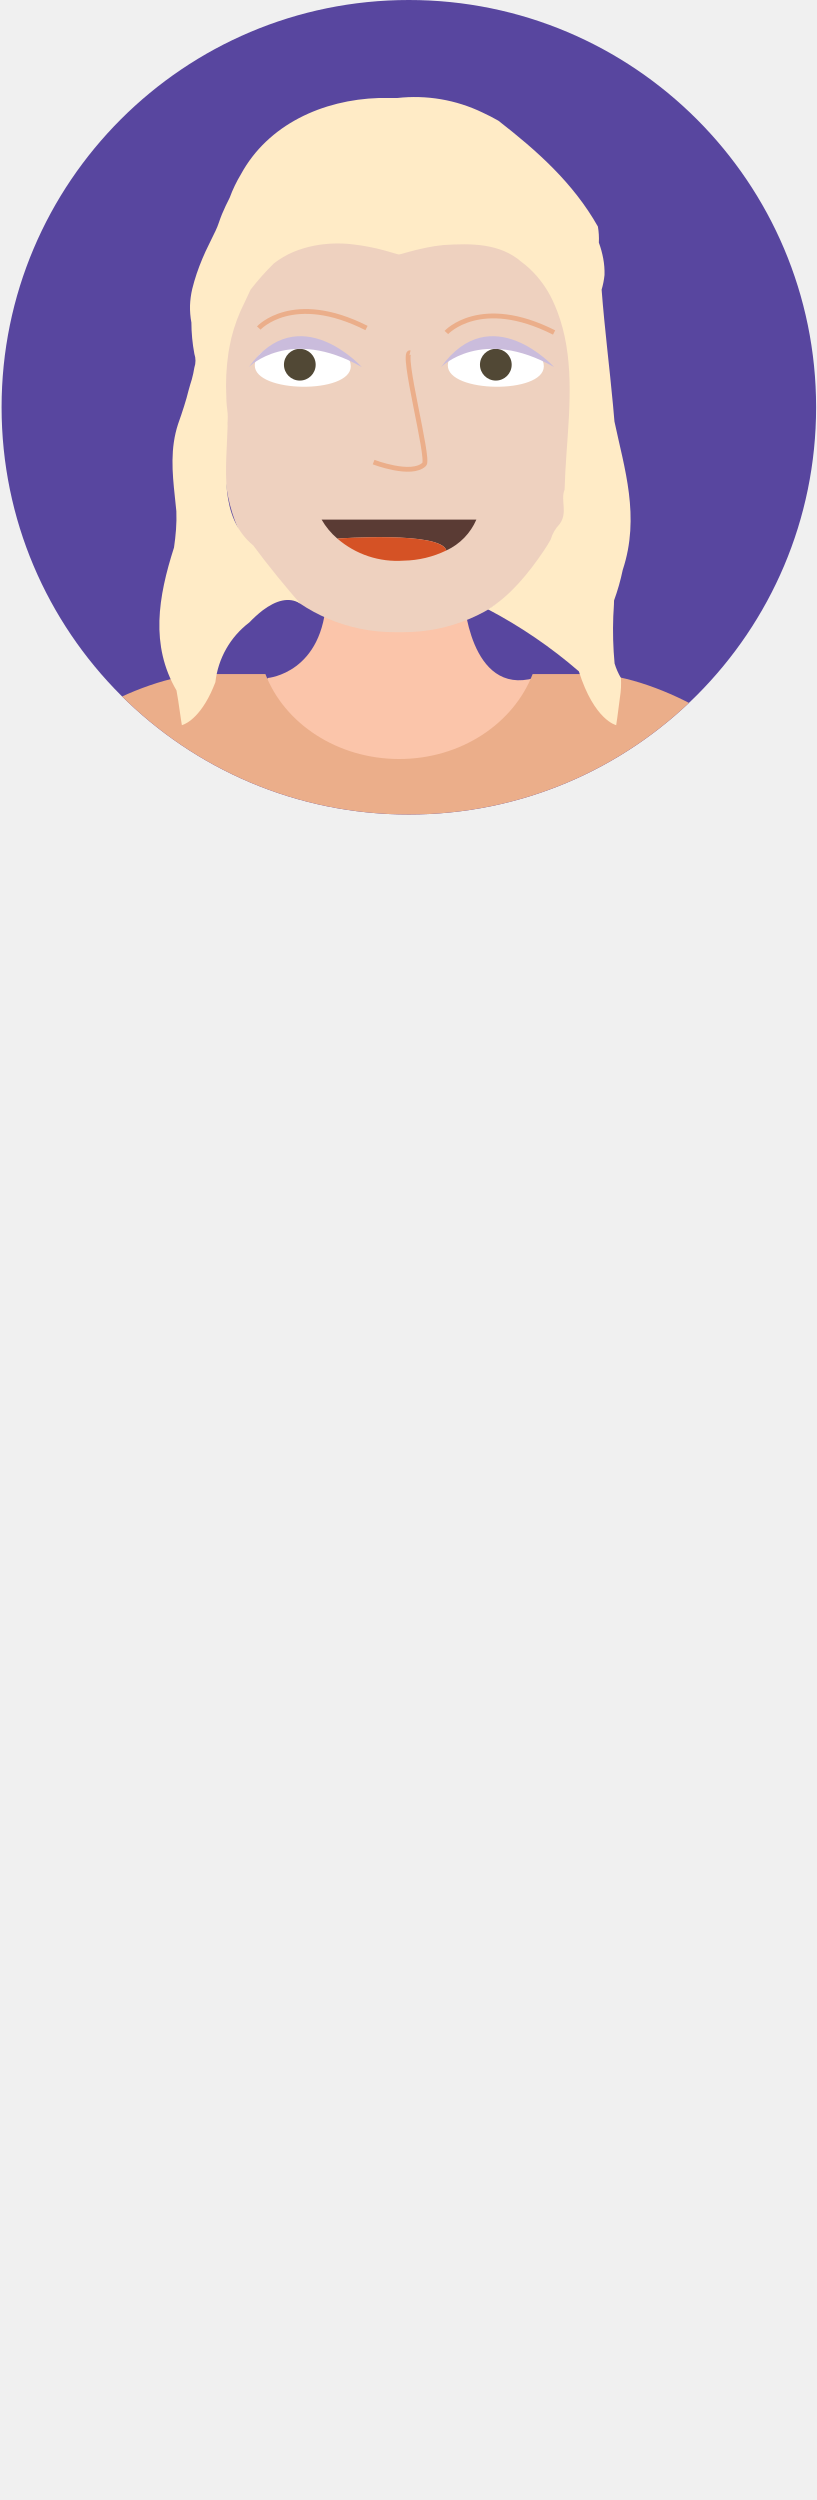
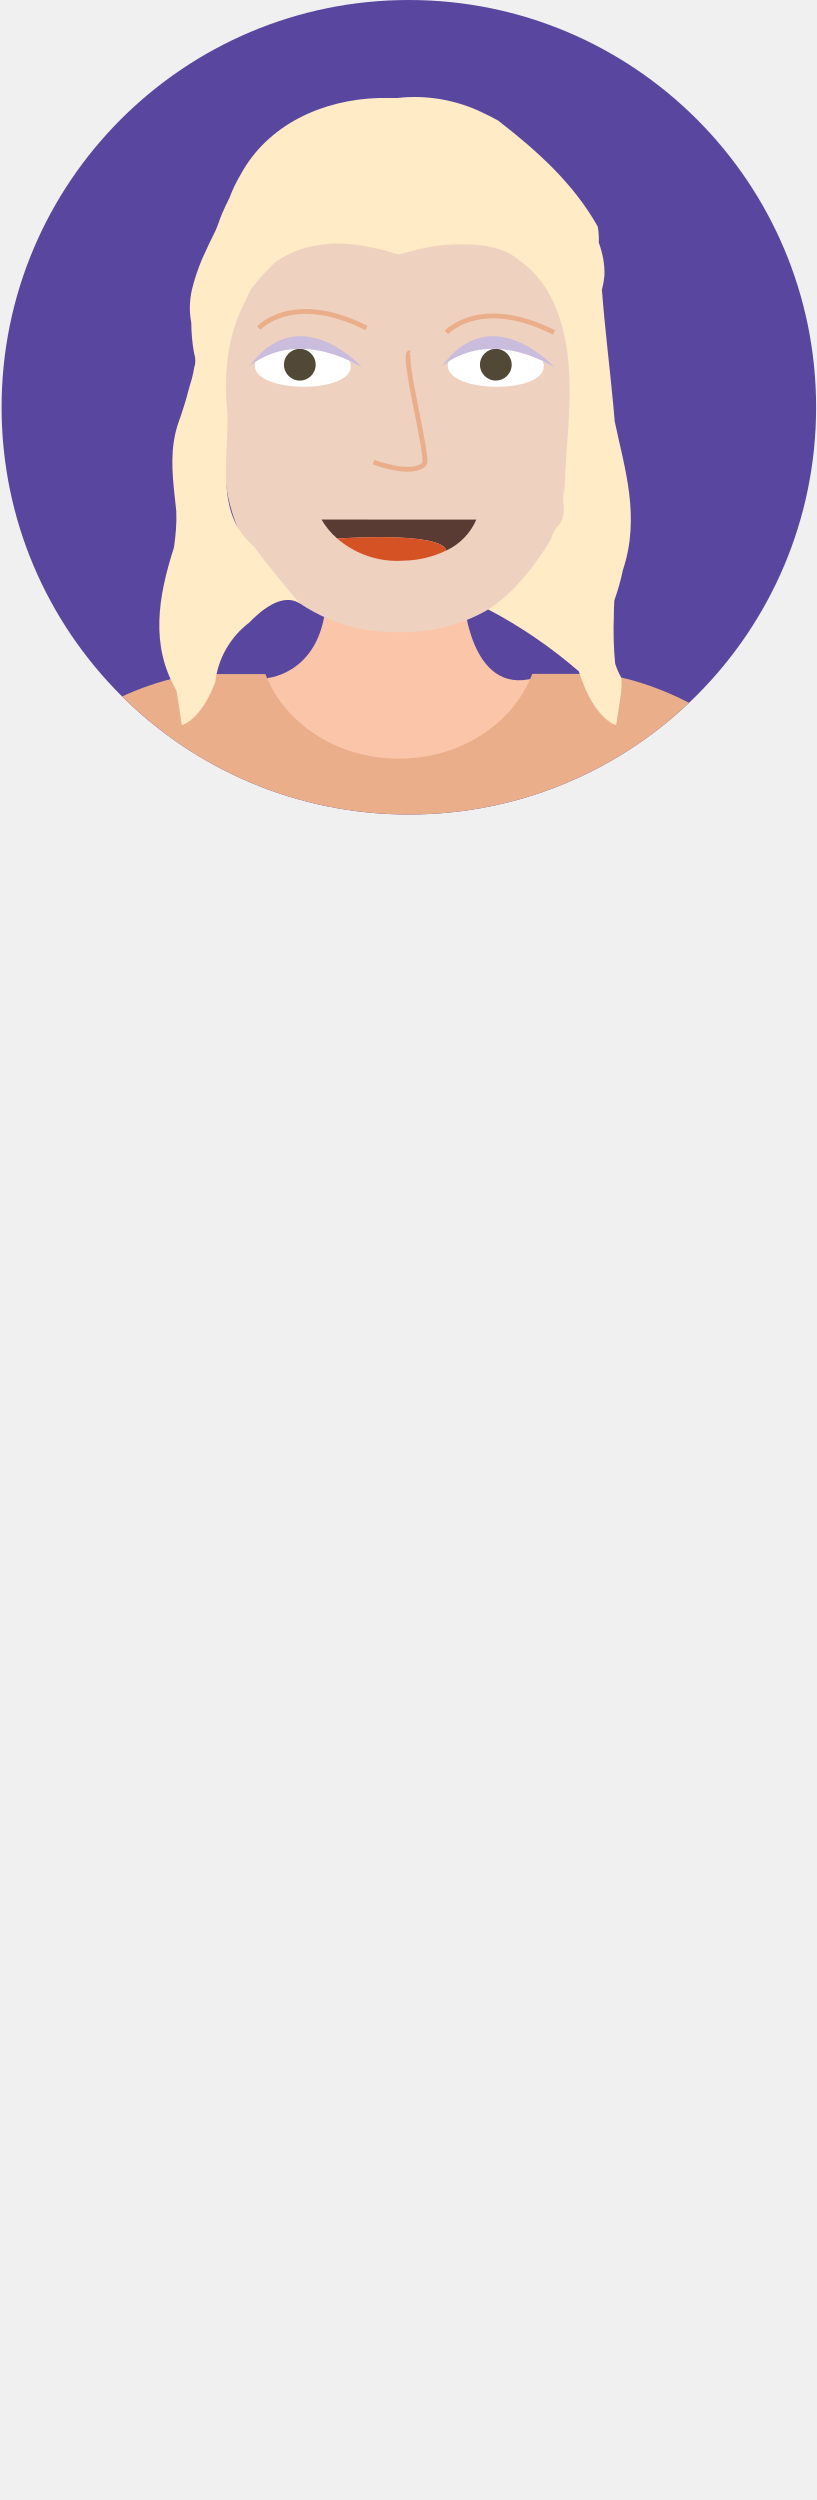
<svg xmlns="http://www.w3.org/2000/svg" viewBox="0 0 118.33 362.48">
  <defs>
-     <style>.cls-1{fill:#58469f;}.cls-2{clip-path:url(#clip-path);}.cls-11,.cls-3{fill:#eed1bf;}.cls-4{fill:#fbc5aa;}.cls-5{fill:#a862a7;}.cls-6{fill:#ebae8a;}.cls-7{fill:none;stroke:#c1c0db;stroke-width:0.57px;}.cls-11,.cls-7{stroke-miterlimit:10;}.cls-8{fill:#fff;}.cls-9{fill:#514835;}.cls-10{fill:#cabcdc;}.cls-11{stroke:#ebae8a;stroke-width:0.7px;}.cls-12{fill:#5a3b34;}.cls-13{fill:#d55225;}.cls-14{fill:#f5e6c1;}.cls-15{fill:#ffebc6;}</style>
-     <clipPath id="clip-path" transform="translate(0.23)">
-       <circle class="cls-1" cx="59.05" cy="59.05" r="59.05" />
+     <style>.cls-1{fill:#58469f;}.cls-2{clip-path:url(#clip-path);}.cls-3{fill:#00a881;stroke:#489086;stroke-width:0.59px;}.cls-12,.cls-3,.cls-8{stroke-miterlimit:10;}.cls-12,.cls-4{fill:#eed1bf;}.cls-5{fill:#fbc5aa;}.cls-6{fill:#a862a7;}.cls-7{fill:#ebae8a;}.cls-8{fill:none;stroke:#c1c0db;stroke-width:0.57px;}.cls-9{fill:#fff;}.cls-10{fill:#514835;}.cls-11{fill:#cabcdc;}.cls-12{stroke:#ebae8a;stroke-width:0.7px;}.cls-13{fill:#5a3b34;}.cls-14{fill:#d55225;}.cls-15{fill:#f5e6c1;}.cls-16{fill:#ffebc6;}</style>
+     <clipPath id="clip-path">
+       <circle class="cls-1" cx="59.28" cy="59.05" r="59.05" />
    </clipPath>
  </defs>
  <g id="Layer_2" data-name="Layer 2">
    <g id="Glavno_Besedilo" data-name="Glavno Besedilo">
      <circle class="cls-1" cx="59.28" cy="59.05" r="59.05" />
      <g class="cls-2">
-         <path class="cls-3" d="M8.45,199.13S5.14,225.26,23,227.89V198.5Z" transform="translate(0.23)" />
-         <path class="cls-3" d="M106.71,202.05s3.32,26.13-14.59,28.76v-29.4Z" transform="translate(0.23)" />
-         <path class="cls-4" d="M38.62,98.3s8.1-.69,8.47-11.76H67S67.79,101,77.28,98.3l-.86,8.31L57,115.39l-16.83-5.13-4.1-9.3Z" transform="translate(0.23)" />
-         <path class="cls-5" d="M-.23,209.21,29,208.08V125.17s-6.76-34.34-17.16-15.7Q3.25,161.61-.23,209.21Z" transform="translate(0.23)" />
-         <path class="cls-5" d="M117.2,209.21l-29.26-1.13V125.17s6.76-34.34,17.16-15.7Q113.73,161.61,117.2,209.21Z" transform="translate(0.23)" />
-         <polygon class="cls-5" points="62.85 248.9 50.66 362.48 36.71 362.48 25.94 248.9 62.85 248.9" />
-         <polygon class="cls-5" points="95.7 248.9 83.57 362.48 69.7 362.48 58.99 248.9 95.7 248.9" />
-         <path class="cls-6" d="M91.13,187a165.48,165.48,0,0,1-.76-37.17C96,142.09,96.2,125,96.19,122.35c3.15-9.35,6.5-13.1,9.23-13.41,6.67-.75-9.85-11.21-20-11.21H77c-2.77,7.17-10.38,12.32-19.35,12.32S41,104.9,38.25,97.73H29.84c-10.2,0-26.71,10.46-20,11.21,2.68.31,6,4,9.1,13,0,0-.36,19.74,6,28.08a165.48,165.48,0,0,1-.78,37L1.49,289.84s11.88,12.28,46.48,0c0,0,23.49,9.13,44.15,0,0,0,17.23,7.32,25.41,0Z" transform="translate(0.23)" />
-         <path class="cls-7" d="M24.08,191.72c.08-6.82,34.54,27.29,67.05,0" transform="translate(0.23)" />
-         <path class="cls-3" d="M54.77,19.51h6.16A22.19,22.19,0,0,1,83.12,41.7V67.06A24.61,24.61,0,0,1,58.51,91.66H57.18A24.61,24.61,0,0,1,32.57,67.06V41.7A22.19,22.19,0,0,1,54.77,19.51Z" />
-         <path class="cls-8" d="M50.63,53.13c.06-4.49-13.87-4.65-13.92-.17C36.66,57,50.58,57.17,50.63,53.13Z" transform="translate(0.23)" />
-         <path class="cls-8" d="M78.62,53.13c.06-4.49-13.87-4.65-13.92-.17C64.65,57,78.57,57.17,78.62,53.13Z" transform="translate(0.23)" />
-         <circle class="cls-9" cx="43.47" cy="52.88" r="2.3" />
-         <circle class="cls-9" cx="71.89" cy="52.88" r="2.3" />
-         <path class="cls-10" d="M35.84,53.22s5.92-5.94,16.39,0C52.23,53.22,43.13,43.15,35.84,53.22Z" transform="translate(0.23)" />
-         <path class="cls-10" d="M63.72,53.22s5.92-5.94,16.39,0C80.11,53.22,71,43.15,63.72,53.22Z" transform="translate(0.23)" />
-         <path class="cls-11" d="M53.94,67s5.53,2.13,7.35.31c.78-.79-3.45-16.49-2.07-16.16" transform="translate(0.23)" />
-         <path class="cls-11" d="M37.29,47.56s4.93-5.4,15.62,0" transform="translate(0.23)" />
-         <path class="cls-11" d="M64.49,48.21s4.93-5.4,15.62,0" transform="translate(0.23)" />
-         <path class="cls-12" d="M68.84,75.34a8.72,8.72,0,0,1-4.35,4.47c-.82-2.81-15.76-1.72-15.81-1.72a10.4,10.4,0,0,1-2.28-2.75Z" transform="translate(0.23)" />
-         <path class="cls-13" d="M64.49,79.81h0a14.71,14.71,0,0,1-6.18,1.48,13.23,13.23,0,0,1-9.63-3.2S63.67,77,64.49,79.81Z" transform="translate(0.23)" />
-         <polygon class="cls-12" points="48.9 78.09 48.9 78.09 48.9 78.09 48.9 78.09" />
-         <path class="cls-3" d="M82.46,49.18S88.8,47.41,87,56.9a76.42,76.42,0,0,1-4.5,15.37Z" transform="translate(0.23)" />
-         <path class="cls-14" d="M57.6,27.37h0Z" transform="translate(0.23)" />
-         <line class="cls-14" x1="57.84" y1="27.37" x2="57.84" y2="27.37" />
-         <path class="cls-15" d="M89.11,105.14s-3.16-.68-5.41-7.8a69.69,69.69,0,0,0-13.19-9c3.1-1.81,5.9-5.2,8.1-8.48.36-.54.71-1.08,1-1.62A5.44,5.44,0,0,1,80.9,76c1.26-1.7.09-3.45.73-5,.05-1.76.16-3.53.28-5.3.51-7.08,1.11-14.13-1.34-20.56-.2-.54-.42-1-.65-1.53A15.16,15.16,0,0,0,76.61,39a13.72,13.72,0,0,0-1.27-1.06c-3.1-2.67-7.18-2.67-11.3-2.41-.87.09-1.68.22-2.42.37-2.22.44-3.78,1-4,1h0c-.17,0-.94-.28-2.11-.59A31,31,0,0,0,51,35.44a18.23,18.23,0,0,0-5.72.19,16,16,0,0,0-3,.91,13.06,13.06,0,0,0-2.79,1.64A37.89,37.89,0,0,0,36.1,42c-.29.64-.59,1.27-.88,1.88a24,24,0,0,0-1.9,5.1c-.16.7-.3,1.41-.42,2.12a32.41,32.41,0,0,0-.31,6.55c0,.74.1,1.49.18,2.23s-.05,1.3,0,1.94c-.16,6.08-1.33,13.08,3.74,17.29.52.71,1.05,1.41,1.58,2.09,2.65,3.41,5.19,6.3,5.19,6.3-1.61-1-3.5-.45-5.43,1a17.87,17.87,0,0,0-1.93,1.75A12.62,12.62,0,0,0,31,98.91c-.22.57-.44,1.08-.66,1.55-2,4.21-4.2,4.68-4.2,4.68s-.14-.82-.35-2.32c-.11-.75-.23-1.67-.43-2.71-3.82-6.55-2.66-13.55-.36-20.72.12-.86.23-1.73.29-2.6a23.57,23.57,0,0,0,.05-2.66c-.07-.71-.15-1.42-.22-2.13-.38-3.53-.68-7,.47-10.52.32-.89.61-1.76.87-2.58s.48-1.59.64-2.26.33-1.08.48-1.63a15.71,15.71,0,0,0,.37-1.71,3.13,3.13,0,0,0,0-2c-.14-.76-.25-1.52-.32-2.28s-.11-1.51-.11-2.25a11.94,11.94,0,0,1-.2-2.49,12.62,12.62,0,0,1,.32-2.38c.19-.75.4-1.5.65-2.23s.52-1.45.82-2.16.6-1.37.92-2,.64-1.35,1-2.06.59-1.61.93-2.41.71-1.6,1.11-2.37q.34-.93.75-1.77c.27-.56.56-1.1.87-1.61,3.94-7.26,11.89-10.82,20-11.08.9,0,1.79,0,2.68,0a22.65,22.65,0,0,1,12.37,2.11c.78.36,1.54.75,2.29,1.18,5.59,4.35,10.84,9,14.43,15.35a10.51,10.51,0,0,1,.14,2.33,13.86,13.86,0,0,1,.63,2.29,11.22,11.22,0,0,1,.19,2.4A11.75,11.75,0,0,1,87,42c.43,5.62,1.14,11.19,1.65,16.73.08.79.15,1.58.21,2.38,1.43,6.79,3.76,13.79,1.2,21.53-.16.76-.34,1.5-.55,2.24s-.45,1.47-.71,2.19c0,.76-.08,1.53-.11,2.3a51.8,51.8,0,0,0,.19,6.83,9.65,9.65,0,0,0,.92,2.1,12.77,12.77,0,0,1-.14,2.79C89.35,103.67,89.11,105.14,89.11,105.14Z" transform="translate(0.23)" />
+         <path class="cls-3" d="M97.19,198.35" />
+         <path class="cls-4" d="M8.68,199.13s-3.32,26.13,14.59,28.76V198.5Z" />
+         <path class="cls-4" d="M106.94,202.05s3.32,26.13-14.59,28.76V201.41Z" />
+         <path class="cls-5" d="M38.84,98.3s8.1-.69,8.47-11.76H67.21S68,101,77.51,98.3l-.86,8.31-19.38,8.78-16.83-5.14L36.34,101Z" />
+         <path class="cls-6" d="M0,209.21l29.26-1.12V125.17S22.5,90.83,12.1,109.47Q3.46,161.61,0,209.21Z" />
+         <path class="cls-6" d="M117.42,209.21l-29.26-1.12V125.17s6.76-34.35,17.16-15.7Q114,161.61,117.42,209.21Z" />
+         <polygon class="cls-6" points="62.85 248.9 50.66 362.48 36.71 362.48 25.94 248.9 62.85 248.9" />
+         <polygon class="cls-6" points="95.7 248.9 83.57 362.48 69.7 362.48 58.99 248.9 95.7 248.9" />
+         <path class="cls-7" d="M91.36,187a165,165,0,0,1-.76-37.17c5.67-7.77,5.83-24.82,5.81-27.51,3.15-9.34,6.5-13.09,9.23-13.4,6.67-.75-9.85-11.21-20-11.21H77.18C74.42,104.9,66.8,110,57.83,110S41.24,104.9,38.48,97.73H30.06c-10.19,0-26.71,10.46-20,11.21,2.69.3,6,4,9.11,13,0,0-.36,19.74,6,28.07a165.21,165.21,0,0,1-.78,37L1.71,289.84s11.89,12.28,46.48,0c0,0,23.49,9.12,44.15,0,0,0,17.22,7.32,25.41,0Z" />
+         <path class="cls-8" d="M24.31,191.72c.08-6.82,34.54,27.29,67.05,0" />
+         <path class="cls-4" d="M54.77,19.51h6.16A22.19,22.19,0,0,1,83.12,41.7V67.06A24.61,24.61,0,0,1,58.51,91.66H57.18A24.61,24.61,0,0,1,32.57,67.06V41.7A22.19,22.19,0,0,1,54.77,19.51Z" />
+         <path class="cls-9" d="M50.86,53.13C50.92,48.64,37,48.48,36.94,53,36.89,57,50.81,57.17,50.86,53.13Z" />
+         <path class="cls-9" d="M78.85,53.13C78.9,48.64,65,48.48,64.92,53,64.87,57,78.8,57.17,78.85,53.13Z" />
+         <circle class="cls-10" cx="43.47" cy="52.88" r="2.3" />
+         <circle class="cls-10" cx="71.89" cy="52.88" r="2.3" />
+         <path class="cls-11" d="M36.07,53.22s5.92-5.94,16.38,0C52.45,53.22,43.35,43.15,36.07,53.22Z" />
+         <path class="cls-11" d="M64,53.22s5.92-5.94,16.38,0C80.33,53.22,71.23,43.15,64,53.22Z" />
+         <path class="cls-12" d="M54.17,67s5.53,2.13,7.34.31c.78-.79-3.45-16.49-2.07-16.16" />
+         <path class="cls-12" d="M37.52,47.56s4.92-5.4,15.61,0" />
+         <path class="cls-12" d="M64.72,48.21s4.92-5.4,15.61,0" />
+         <path class="cls-13" d="M69.06,75.34a8.68,8.68,0,0,1-4.34,4.47C63.9,77,49,78.09,48.9,78.09a10.57,10.57,0,0,1-2.28-2.76Z" />
+         <path class="cls-14" d="M64.72,79.81h0a14.7,14.7,0,0,1-6.17,1.48,13.24,13.24,0,0,1-9.64-3.2C49,78.09,63.9,77,64.72,79.81Z" />
+         <polygon class="cls-13" points="48.9 78.09 48.9 78.09 48.9 78.09 48.9 78.09" />
+         <path class="cls-4" d="M82.69,49.18S89,47.41,87.18,56.9a76.55,76.55,0,0,1-4.49,15.37Z" />
+         <path class="cls-15" d="M57.83,27.37h0Z" />
+         <line class="cls-15" x1="57.84" y1="27.37" x2="57.84" y2="27.37" />
+         <path class="cls-16" d="M89.33,105.14s-3.15-.69-5.41-7.8a69.09,69.09,0,0,0-13.18-9c3.1-1.81,5.9-5.2,8.1-8.48.37-.55.71-1.09,1-1.62A5.41,5.41,0,0,1,81.12,76c1.26-1.69.1-3.44.73-5,.05-1.76.16-3.53.29-5.3.5-7.08,1.1-14.13-1.35-20.56q-.3-.8-.65-1.52A15,15,0,0,0,76.83,39a13.09,13.09,0,0,0-1.27-1.06c-3.1-2.67-7.18-2.67-11.3-2.41-.86.09-1.68.23-2.42.37-2.22.44-3.78,1-4,1h0c-.17,0-.94-.28-2.11-.59a31.36,31.36,0,0,0-4.51-.86,18.4,18.4,0,0,0-5.72.2,15.38,15.38,0,0,0-3,.91,12.79,12.79,0,0,0-2.79,1.63A37.22,37.22,0,0,0,36.33,42l-.88,1.88a23.56,23.56,0,0,0-1.9,5.1q-.25,1-.42,2.12a31.73,31.73,0,0,0-.32,6.56q.06,1.11.18,2.23c0,.66,0,1.3,0,1.94-.16,6.08-1.33,13.08,3.74,17.3.52.7,1.05,1.41,1.58,2.09,2.65,3.41,5.19,6.3,5.19,6.3-1.61-1.05-3.5-.45-5.43,1a18.6,18.6,0,0,0-1.93,1.75,12.67,12.67,0,0,0-4.93,8.63c-.22.56-.44,1.08-.66,1.55-2,4.22-4.19,4.69-4.19,4.69s-.14-.83-.35-2.32c-.11-.75-.23-1.67-.43-2.71-3.82-6.55-2.66-13.55-.36-20.72.12-.86.23-1.73.29-2.6a23.84,23.84,0,0,0,.05-2.66c-.07-.71-.15-1.42-.23-2.12-.38-3.53-.68-7,.47-10.53.32-.88.61-1.76.87-2.58s.48-1.59.64-2.25.33-1.08.48-1.64.28-1.12.37-1.71a3.15,3.15,0,0,0,0-2q-.22-1.15-.32-2.28t-.11-2.26a11.39,11.39,0,0,1-.2-2.49,12.16,12.16,0,0,1,.32-2.37q.28-1.14.65-2.23t.82-2.16q.44-1,.92-2c.32-.68.65-1.35,1-2.06s.59-1.61.93-2.41.71-1.59,1.11-2.37q.34-.93.75-1.77t.87-1.61c3.94-7.26,11.89-10.83,20-11.08.9,0,1.79,0,2.68,0a22.56,22.56,0,0,1,12.37,2.11c.78.36,1.54.75,2.29,1.17,5.59,4.35,10.84,9,14.43,15.36a10.69,10.69,0,0,1,.15,2.32,15,15,0,0,1,.63,2.29,11.64,11.64,0,0,1,.19,2.41A12.27,12.27,0,0,1,87.27,42c.43,5.61,1.13,11.18,1.65,16.73q.11,1.19.21,2.38c1.42,6.79,3.76,13.79,1.19,21.53q-.23,1.13-.55,2.24t-.7,2.19Q89,88.21,89,89.36a51.2,51.2,0,0,0,.19,6.84,9.83,9.83,0,0,0,.92,2.1,12.69,12.69,0,0,1-.15,2.79C89.58,103.67,89.33,105.14,89.33,105.14Z" />
      </g>
    </g>
  </g>
</svg>
